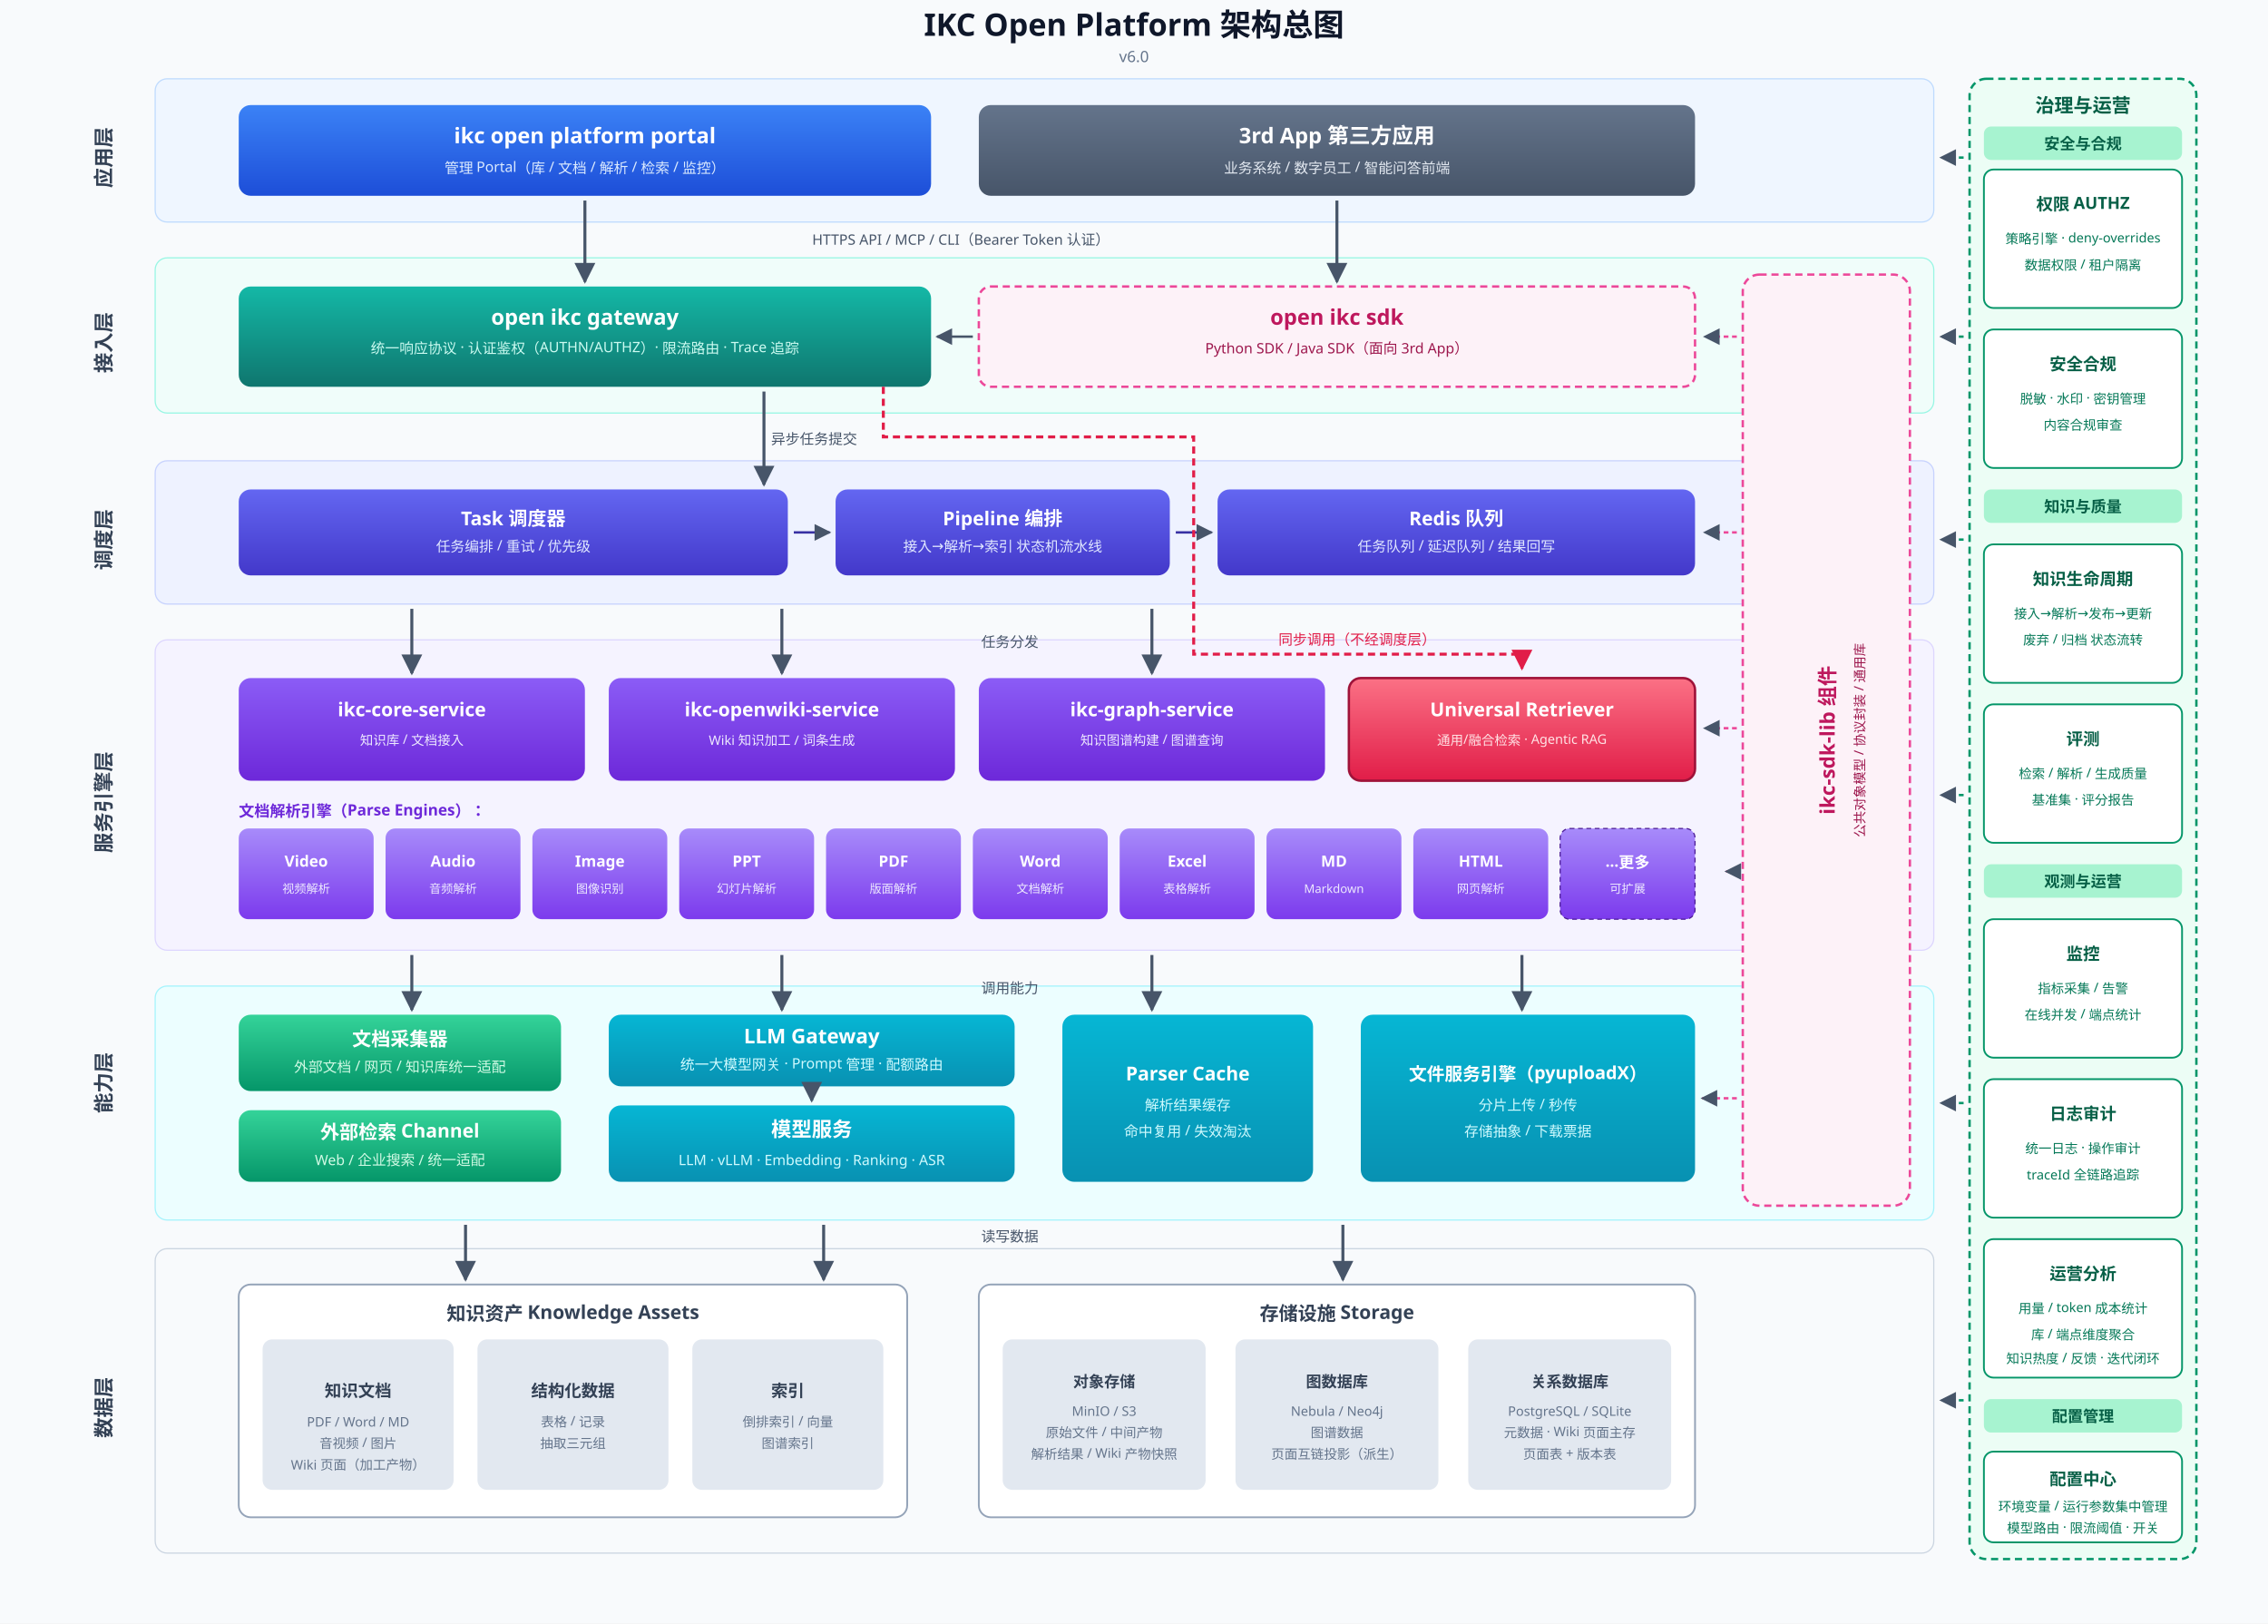
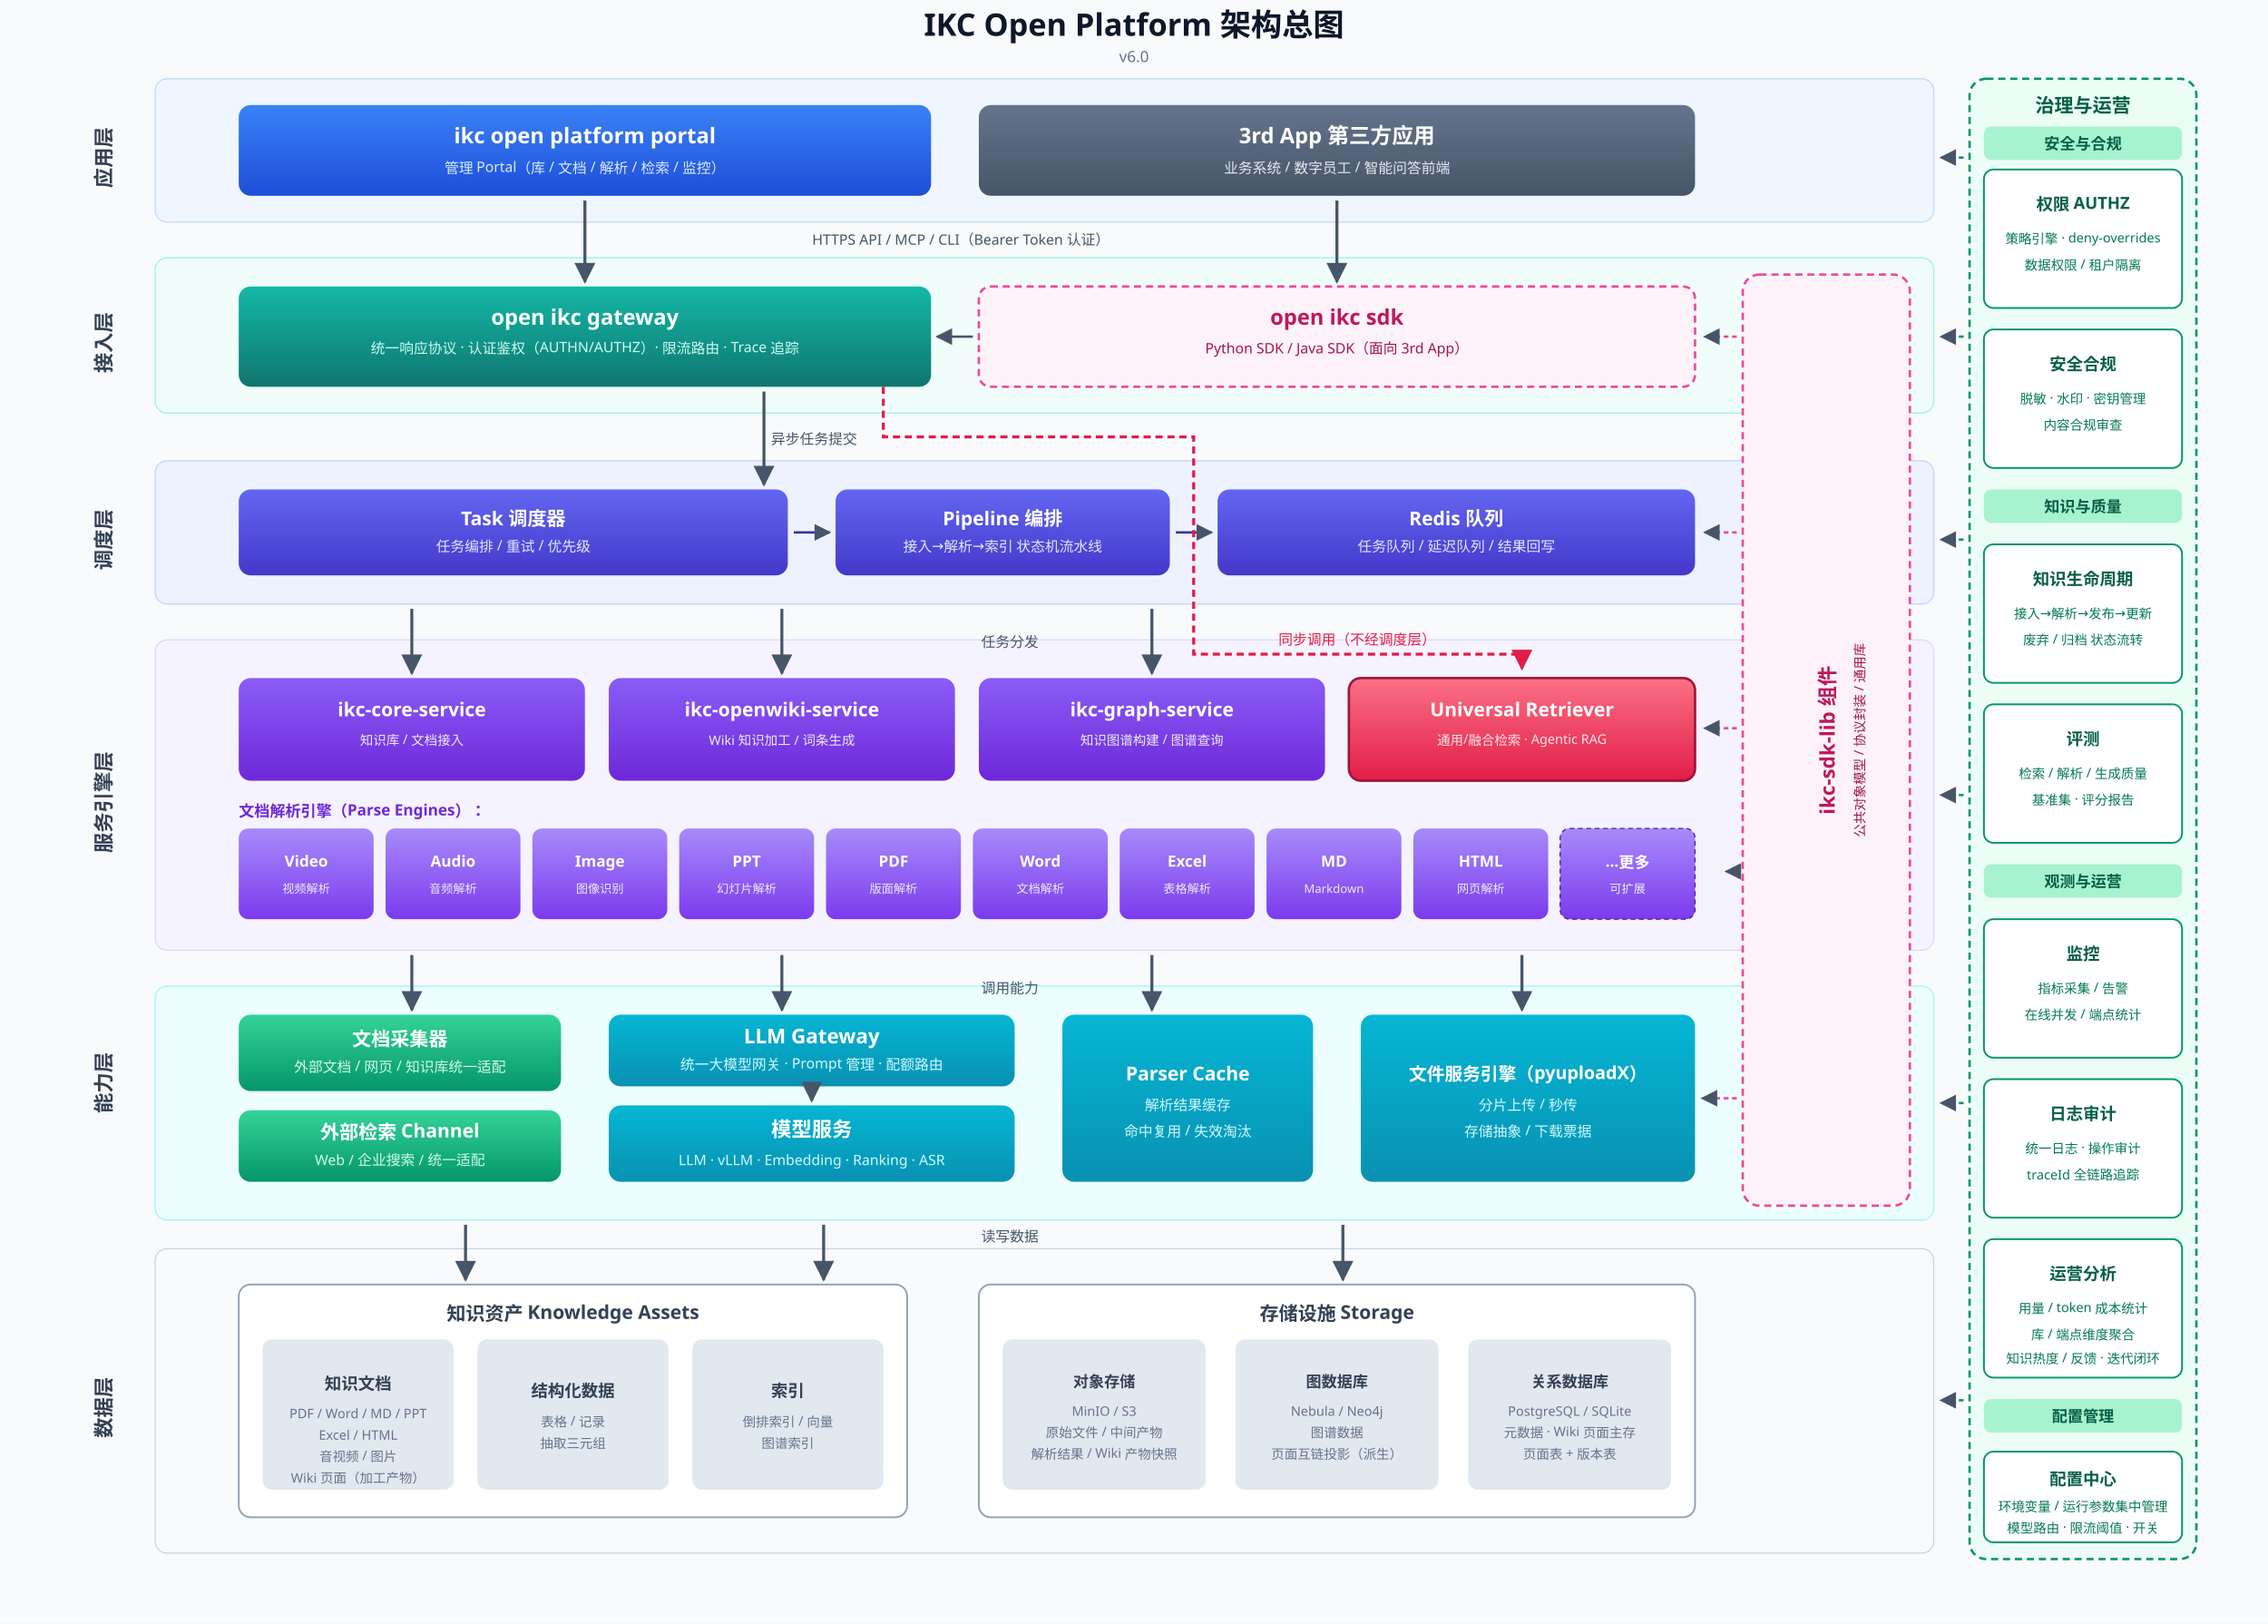
<svg xmlns="http://www.w3.org/2000/svg" viewBox="0 0 1900 1360" font-family="'PingFang SC','Microsoft YaHei','Noto Sans SC',sans-serif">
  <defs>
    <linearGradient id="gBlue" x1="0" y1="0" x2="0" y2="1">
      <stop offset="0" stop-color="#3b82f6" />
      <stop offset="1" stop-color="#1d4ed8" />
    </linearGradient>
    <linearGradient id="gTeal" x1="0" y1="0" x2="0" y2="1">
      <stop offset="0" stop-color="#14b8a6" />
      <stop offset="1" stop-color="#0f766e" />
    </linearGradient>
    <linearGradient id="gIndigo" x1="0" y1="0" x2="0" y2="1">
      <stop offset="0" stop-color="#6366f1" />
      <stop offset="1" stop-color="#4338ca" />
    </linearGradient>
    <linearGradient id="gViolet" x1="0" y1="0" x2="0" y2="1">
      <stop offset="0" stop-color="#8b5cf6" />
      <stop offset="1" stop-color="#6d28d9" />
    </linearGradient>
    <linearGradient id="gVioletLight" x1="0" y1="0" x2="0" y2="1">
      <stop offset="0" stop-color="#a78bfa" />
      <stop offset="1" stop-color="#7c3aed" />
    </linearGradient>
    <linearGradient id="gRose" x1="0" y1="0" x2="0" y2="1">
      <stop offset="0" stop-color="#fb7185" />
      <stop offset="1" stop-color="#e11d48" />
    </linearGradient>
    <linearGradient id="gEmerald" x1="0" y1="0" x2="0" y2="1">
      <stop offset="0" stop-color="#34d399" />
      <stop offset="1" stop-color="#059669" />
    </linearGradient>
    <linearGradient id="gCyan" x1="0" y1="0" x2="0" y2="1">
      <stop offset="0" stop-color="#06b6d4" />
      <stop offset="1" stop-color="#0891b2" />
    </linearGradient>
    <linearGradient id="gSlate" x1="0" y1="0" x2="0" y2="1">
      <stop offset="0" stop-color="#64748b" />
      <stop offset="1" stop-color="#475569" />
    </linearGradient>
    <marker id="arrow" viewBox="0 0 10 10" refX="9" refY="5" markerWidth="7" markerHeight="7" orient="auto-start-reverse">
      <path d="M 0 0 L 10 5 L 0 10 z" fill="#475569" />
    </marker>
    <marker id="arrowRose" viewBox="0 0 10 10" refX="9" refY="5" markerWidth="7" markerHeight="7" orient="auto-start-reverse">
      <path d="M 0 0 L 10 5 L 0 10 z" fill="#e11d48" />
    </marker>
  </defs>
  <rect x="0" y="0" width="1900" height="1360" fill="#f8fafc" />
  <text x="950" y="30" text-anchor="middle" font-size="26" font-weight="bold" fill="#0f172a">IKC Open Platform 架构总图</text>
  <text x="950" y="52" text-anchor="middle" font-size="13" fill="#64748b">v6.0</text>
  <rect x="130" y="66" width="1490" height="120" rx="10" fill="#eff6ff" stroke="#bfdbfe" />
  <rect x="130" y="216" width="1490" height="130" rx="10" fill="#f0fdfa" stroke="#99f6e4" />
  <rect x="130" y="386" width="1490" height="120" rx="10" fill="#eef2ff" stroke="#c7d2fe" />
  <rect x="130" y="536" width="1490" height="260" rx="10" fill="#f5f3ff" stroke="#ddd6fe" />
  <rect x="130" y="826" width="1490" height="196" rx="10" fill="#ecfeff" stroke="#a5f3fc" />
  <rect x="130" y="1046" width="1490" height="255" rx="10" fill="#f8fafc" stroke="#cbd5e1" />
  <g font-size="17" font-weight="bold" fill="#334155" text-anchor="middle">
    <text x="93" y="132" transform="rotate(-90 93 132)">应用层</text>
    <text x="93" y="287" transform="rotate(-90 93 287)">接入层</text>
    <text x="93" y="452" transform="rotate(-90 93 452)">调度层</text>
    <text x="93" y="672" transform="rotate(-90 93 672)">服务引擎层</text>
    <text x="93" y="907" transform="rotate(-90 93 907)">能力层</text>
    <text x="93" y="1179" transform="rotate(-90 93 1179)">数据层</text>
  </g>
  <g>
    <rect x="200" y="88" width="580" height="76" rx="10" fill="url(#gBlue)" />
    <text x="490" y="120" text-anchor="middle" font-size="18" font-weight="bold" fill="#ffffff">ikc open platform portal</text>
    <text x="490" y="145" text-anchor="middle" font-size="12" fill="#dbeafe">管理 Portal（库 / 文档 / 解析 / 检索 / 监控）</text>
    <rect x="820" y="88" width="600" height="76" rx="10" fill="url(#gSlate)" />
    <text x="1120" y="120" text-anchor="middle" font-size="18" font-weight="bold" fill="#ffffff">3rd App 第三方应用</text>
    <text x="1120" y="145" text-anchor="middle" font-size="12" fill="#e2e8f0">业务系统 / 数字员工 / 智能问答前端</text>
  </g>
  <g>
    <rect x="200" y="240" width="580" height="84" rx="10" fill="url(#gTeal)" />
    <text x="490" y="272" text-anchor="middle" font-size="18" font-weight="bold" fill="#ffffff">open ikc gateway</text>
    <text x="490" y="296" text-anchor="middle" font-size="12" fill="#ccfbf1">统一响应协议 · 认证鉴权（AUTHN/AUTHZ）· 限流路由 · Trace 追踪</text>
    <rect x="820" y="240" width="600" height="84" rx="10" fill="#fdf2f8" stroke="#ec4899" stroke-width="2" stroke-dasharray="6 4" />
    <text x="1120" y="272" text-anchor="middle" font-size="18" font-weight="bold" fill="#be185d">open ikc sdk</text>
    <text x="1120" y="296" text-anchor="middle" font-size="12" fill="#9d174d">Python SDK / Java SDK（面向 3rd App）</text>
  </g>
  <line x1="815" y1="282" x2="785" y2="282" stroke="#475569" stroke-width="2" marker-end="url(#arrow)" />
  <g>
    <rect x="200" y="410" width="460" height="72" rx="10" fill="url(#gIndigo)" />
    <text x="430" y="440" text-anchor="middle" font-size="16" font-weight="bold" fill="#ffffff">Task 调度器</text>
    <text x="430" y="462" text-anchor="middle" font-size="12" fill="#e0e7ff">任务编排 / 重试 / 优先级</text>
    <rect x="700" y="410" width="280" height="72" rx="10" fill="url(#gIndigo)" />
    <text x="840" y="440" text-anchor="middle" font-size="16" font-weight="bold" fill="#ffffff">Pipeline 编排</text>
    <text x="840" y="462" text-anchor="middle" font-size="12" fill="#e0e7ff">接入→解析→索引 状态机流水线</text>
    <rect x="1020" y="410" width="400" height="72" rx="10" fill="url(#gIndigo)" />
    <text x="1220" y="440" text-anchor="middle" font-size="16" font-weight="bold" fill="#ffffff">Redis 队列</text>
    <text x="1220" y="462" text-anchor="middle" font-size="12" fill="#e0e7ff">任务队列 / 延迟队列 / 结果回写</text>
  </g>
  <line x1="665" y1="446" x2="695" y2="446" stroke="#3730a3" stroke-width="2" marker-end="url(#arrow)" />
  <line x1="985" y1="446" x2="1015" y2="446" stroke="#3730a3" stroke-width="2" marker-end="url(#arrow)" />
  <g>
    <rect x="200" y="568" width="290" height="86" rx="10" fill="url(#gViolet)" />
    <text x="345" y="600" text-anchor="middle" font-size="16" font-weight="bold" fill="#ffffff">ikc-core-service</text>
    <text x="345" y="624" text-anchor="middle" font-size="11" fill="#ede9fe">知识库 / 文档接入</text>
    <rect x="510" y="568" width="290" height="86" rx="10" fill="url(#gViolet)" />
    <text x="655" y="600" text-anchor="middle" font-size="16" font-weight="bold" fill="#ffffff">ikc-openwiki-service</text>
    <text x="655" y="624" text-anchor="middle" font-size="11" fill="#ede9fe">Wiki 知识加工 / 词条生成</text>
    <rect x="820" y="568" width="290" height="86" rx="10" fill="url(#gViolet)" />
    <text x="965" y="600" text-anchor="middle" font-size="16" font-weight="bold" fill="#ffffff">ikc-graph-service</text>
    <text x="965" y="624" text-anchor="middle" font-size="11" fill="#ede9fe">知识图谱构建 / 图谱查询</text>
    <rect x="1130" y="568" width="290" height="86" rx="10" fill="url(#gRose)" stroke="#9f1239" stroke-width="2" />
    <text x="1275" y="600" text-anchor="middle" font-size="16" font-weight="bold" fill="#ffffff">Universal Retriever</text>
    <text x="1275" y="624" text-anchor="middle" font-size="11" fill="#ffe4e6">通用/融合检索 · Agentic RAG</text>
  </g>
  <text x="200" y="684" font-size="13" font-weight="bold" fill="#6d28d9">文档解析引擎（Parse Engines）：</text>
  <g font-size="13" font-weight="bold" fill="#ffffff" text-anchor="middle">
    <rect x="200" y="694" width="113" height="76" rx="8" fill="url(#gVioletLight)" />
    <text x="256.5" y="726">Video</text>
    <text x="256.5" y="748" font-size="10" font-weight="normal" fill="#ede9fe">视频解析</text>
    <rect x="323" y="694" width="113" height="76" rx="8" fill="url(#gVioletLight)" />
    <text x="379.5" y="726">Audio</text>
    <text x="379.5" y="748" font-size="10" font-weight="normal" fill="#ede9fe">音频解析</text>
    <rect x="446" y="694" width="113" height="76" rx="8" fill="url(#gVioletLight)" />
    <text x="502.5" y="726">Image</text>
    <text x="502.5" y="748" font-size="10" font-weight="normal" fill="#ede9fe">图像识别</text>
    <rect x="569" y="694" width="113" height="76" rx="8" fill="url(#gVioletLight)" />
    <text x="625.5" y="726">PPT</text>
    <text x="625.5" y="748" font-size="10" font-weight="normal" fill="#ede9fe">幻灯片解析</text>
    <rect x="692" y="694" width="113" height="76" rx="8" fill="url(#gVioletLight)" />
    <text x="748.5" y="726">PDF</text>
    <text x="748.5" y="748" font-size="10" font-weight="normal" fill="#ede9fe">版面解析</text>
    <rect x="815" y="694" width="113" height="76" rx="8" fill="url(#gVioletLight)" />
    <text x="871.5" y="726">Word</text>
    <text x="871.5" y="748" font-size="10" font-weight="normal" fill="#ede9fe">文档解析</text>
    <rect x="938" y="694" width="113" height="76" rx="8" fill="url(#gVioletLight)" />
    <text x="994.5" y="726">Excel</text>
    <text x="994.5" y="748" font-size="10" font-weight="normal" fill="#ede9fe">表格解析</text>
    <rect x="1061" y="694" width="113" height="76" rx="8" fill="url(#gVioletLight)" />
    <text x="1117.5" y="726">MD</text>
    <text x="1117.5" y="748" font-size="10" font-weight="normal" fill="#ede9fe">Markdown</text>
    <rect x="1184" y="694" width="113" height="76" rx="8" fill="url(#gVioletLight)" />
    <text x="1240.5" y="726">HTML</text>
    <text x="1240.5" y="748" font-size="10" font-weight="normal" fill="#ede9fe">网页解析</text>
    <rect x="1307" y="694" width="113" height="76" rx="8" fill="url(#gVioletLight)" stroke="#4c1d95" stroke-dasharray="4 3" />
    <text x="1363.5" y="726">…更多</text>
    <text x="1363.5" y="748" font-size="10" font-weight="normal" fill="#ede9fe">可扩展</text>
  </g>
  <g>
    <rect x="200" y="850" width="270" height="64" rx="10" fill="url(#gEmerald)" />
    <text x="335" y="876" text-anchor="middle" font-size="16" font-weight="bold" fill="#ffffff">文档采集器</text>
    <text x="335" y="898" text-anchor="middle" font-size="12" fill="#d1fae5">外部文档 / 网页 / 知识库统一适配</text>
    <rect x="200" y="930" width="270" height="60" rx="10" fill="url(#gEmerald)" />
    <text x="335" y="954" text-anchor="middle" font-size="16" font-weight="bold" fill="#ffffff">外部检索 Channel</text>
    <text x="335" y="976" text-anchor="middle" font-size="12" fill="#d1fae5">Web / 企业搜索 / 统一适配</text>
    <rect x="510" y="850" width="340" height="60" rx="10" fill="url(#gCyan)" />
    <text x="680" y="874" text-anchor="middle" font-size="17" font-weight="bold" fill="#ffffff">LLM Gateway</text>
    <text x="680" y="896" text-anchor="middle" font-size="12" fill="#cffafe">统一大模型网关 · Prompt 管理 · 配额路由</text>
    <line x1="680" y1="912" x2="680" y2="922" stroke="#0e7490" stroke-width="2.5" marker-end="url(#arrow)" />
    <rect x="510" y="926" width="340" height="64" rx="10" fill="url(#gCyan)" />
    <text x="680" y="952" text-anchor="middle" font-size="17" font-weight="bold" fill="#ffffff">模型服务</text>
    <text x="680" y="976" text-anchor="middle" font-size="12" fill="#cffafe">LLM · vLLM · Embedding · Ranking · ASR</text>
    <rect x="890" y="850" width="210" height="140" rx="10" fill="url(#gCyan)" />
    <text x="995" y="905" text-anchor="middle" font-size="16" font-weight="bold" fill="#ffffff">Parser Cache</text>
    <text x="995" y="930" text-anchor="middle" font-size="12" fill="#cffafe">解析结果缓存</text>
    <text x="995" y="952" text-anchor="middle" font-size="12" fill="#cffafe">命中复用 / 失效淘汰</text>
    <rect x="1140" y="850" width="280" height="140" rx="10" fill="url(#gCyan)" />
    <text x="1280" y="905" text-anchor="middle" font-size="15" font-weight="bold" fill="#ffffff">文件服务引擎（pyuploadX）</text>
    <text x="1280" y="930" text-anchor="middle" font-size="12" fill="#cffafe">分片上传 / 秒传</text>
    <text x="1280" y="952" text-anchor="middle" font-size="12" fill="#cffafe">存储抽象 / 下载票据</text>
  </g>
  <g>
    <rect x="200" y="1076" width="560" height="195" rx="10" fill="#ffffff" stroke="#94a3b8" stroke-width="1.5" />
    <text x="480" y="1106" text-anchor="middle" font-size="16" font-weight="bold" fill="#334155">知识资产 Knowledge Assets</text>
    <g text-anchor="middle">
      <rect x="220" y="1122" width="160" height="126" rx="8" fill="#e2e8f0" />
-       <text x="300" y="1170" font-size="14" font-weight="bold" fill="#334155">知识文档</text>
-       <text x="300" y="1195" font-size="11" fill="#64748b">PDF / Word / MD</text>
-       <text x="300" y="1213" font-size="11" fill="#64748b">音视频 / 图片</text>
-       <text x="300" y="1231" font-size="11" fill="#64748b">Wiki 页面（加工产物）</text>
+       <text x="300" y="1164" font-size="14" font-weight="bold" fill="#334155">知识文档</text>
+       <text x="300" y="1188" font-size="11" fill="#64748b">PDF / Word / MD / PPT</text>
+       <text x="300" y="1206" font-size="11" fill="#64748b">Excel / HTML</text>
+       <text x="300" y="1224" font-size="11" fill="#64748b">音视频 / 图片</text>
+       <text x="300" y="1242" font-size="11" fill="#64748b">Wiki 页面（加工产物）</text>
      <rect x="400" y="1122" width="160" height="126" rx="8" fill="#e2e8f0" />
      <text x="480" y="1170" font-size="14" font-weight="bold" fill="#334155">结构化数据</text>
      <text x="480" y="1195" font-size="11" fill="#64748b">表格 / 记录</text>
      <text x="480" y="1213" font-size="11" fill="#64748b">抽取三元组</text>
      <rect x="580" y="1122" width="160" height="126" rx="8" fill="#e2e8f0" />
      <text x="660" y="1170" font-size="14" font-weight="bold" fill="#334155">索引</text>
      <text x="660" y="1195" font-size="11" fill="#64748b">倒排索引 / 向量</text>
      <text x="660" y="1213" font-size="11" fill="#64748b">图谱索引</text>
    </g>
    <rect x="820" y="1076" width="600" height="195" rx="10" fill="#ffffff" stroke="#94a3b8" stroke-width="1.5" />
    <text x="1120" y="1106" text-anchor="middle" font-size="16" font-weight="bold" fill="#334155">存储设施 Storage</text>
    <g text-anchor="middle">
      <rect x="840" y="1122" width="170" height="126" rx="8" fill="#e2e8f0" />
      <text x="925" y="1162" font-size="13" font-weight="bold" fill="#334155">对象存储</text>
      <text x="925" y="1186" font-size="11" fill="#64748b">MinIO / S3</text>
      <text x="925" y="1204" font-size="11" fill="#64748b">原始文件 / 中间产物</text>
      <text x="925" y="1222" font-size="11" fill="#64748b">解析结果 / Wiki 产物快照</text>
      <rect x="1035" y="1122" width="170" height="126" rx="8" fill="#e2e8f0" />
      <text x="1120" y="1162" font-size="13" font-weight="bold" fill="#334155">图数据库</text>
      <text x="1120" y="1186" font-size="11" fill="#64748b">Nebula / Neo4j</text>
      <text x="1120" y="1204" font-size="11" fill="#64748b">图谱数据</text>
      <text x="1120" y="1222" font-size="11" fill="#64748b">页面互链投影（派生）</text>
      <rect x="1230" y="1122" width="170" height="126" rx="8" fill="#e2e8f0" />
      <text x="1315" y="1162" font-size="13" font-weight="bold" fill="#334155">关系数据库</text>
      <text x="1315" y="1186" font-size="11" fill="#64748b">PostgreSQL / SQLite</text>
      <text x="1315" y="1204" font-size="11" fill="#64748b">元数据 · Wiki 页面主存</text>
      <text x="1315" y="1222" font-size="11" fill="#64748b">页面表 + 版本表</text>
    </g>
  </g>
  <g>
    <rect x="1460" y="230" width="140" height="780" rx="14" fill="#fdf2f8" stroke="#ec4899" stroke-width="2" stroke-dasharray="6 4" />
    <text x="1537" y="620" text-anchor="middle" font-size="17" font-weight="bold" fill="#be185d" transform="rotate(-90 1537 620)">ikc-sdk-lib 组件</text>
    <text x="1562" y="620" text-anchor="middle" font-size="11" fill="#9d174d" transform="rotate(-90 1562 620)">公共对象模型 / 协议封装 / 通用库</text>
    <g stroke="#ec4899" stroke-width="2" stroke-dasharray="4 3">
      <line x1="1455" y1="282" x2="1428" y2="282" marker-end="url(#arrow)" />
      <line x1="1455" y1="446" x2="1428" y2="446" marker-end="url(#arrow)" />
      <line x1="1455" y1="610" x2="1428" y2="610" marker-end="url(#arrow)" />
      <line x1="1455" y1="730" x2="1446" y2="730" marker-end="url(#arrow)" />
      <line x1="1455" y1="920" x2="1426" y2="920" marker-end="url(#arrow)" />
    </g>
  </g>
  <g>
    <rect x="1650" y="66" width="190" height="1240" rx="14" fill="#ecfdf5" stroke="#059669" stroke-width="2" stroke-dasharray="6 4" />
    <text x="1745" y="94" text-anchor="middle" font-size="16" font-weight="bold" fill="#065f46">治理与运营</text>
    <rect x="1662" y="106" width="166" height="28" rx="6" fill="#a7f3d0" />
    <text x="1745" y="125" text-anchor="middle" font-size="13" font-weight="bold" fill="#065f46">安全与合规</text>
    <rect x="1662" y="142" width="166" height="116" rx="8" fill="#ffffff" stroke="#059669" stroke-width="1.5" />
    <text x="1745" y="176" text-anchor="middle" font-size="14" font-weight="bold" fill="#065f46">权限 AUTHZ</text>
    <text x="1745" y="204" text-anchor="middle" font-size="11" fill="#047857">策略引擎 · deny-overrides</text>
    <text x="1745" y="226" text-anchor="middle" font-size="11" fill="#047857">数据权限 / 租户隔离</text>
    <rect x="1662" y="276" width="166" height="116" rx="8" fill="#ffffff" stroke="#059669" stroke-width="1.5" />
    <text x="1745" y="310" text-anchor="middle" font-size="14" font-weight="bold" fill="#065f46">安全合规</text>
    <text x="1745" y="338" text-anchor="middle" font-size="11" fill="#047857">脱敏 · 水印 · 密钥管理</text>
    <text x="1745" y="360" text-anchor="middle" font-size="11" fill="#047857">内容合规审查</text>
    <rect x="1662" y="410" width="166" height="28" rx="6" fill="#a7f3d0" />
    <text x="1745" y="429" text-anchor="middle" font-size="13" font-weight="bold" fill="#065f46">知识与质量</text>
    <rect x="1662" y="456" width="166" height="116" rx="8" fill="#ffffff" stroke="#059669" stroke-width="1.5" />
    <text x="1745" y="490" text-anchor="middle" font-size="14" font-weight="bold" fill="#065f46">知识生命周期</text>
    <text x="1745" y="518" text-anchor="middle" font-size="11" fill="#047857">接入→解析→发布→更新</text>
    <text x="1745" y="540" text-anchor="middle" font-size="11" fill="#047857">废弃 / 归档 状态流转</text>
    <rect x="1662" y="590" width="166" height="116" rx="8" fill="#ffffff" stroke="#059669" stroke-width="1.5" />
    <text x="1745" y="624" text-anchor="middle" font-size="14" font-weight="bold" fill="#065f46">评测</text>
    <text x="1745" y="652" text-anchor="middle" font-size="11" fill="#047857">检索 / 解析 / 生成质量</text>
    <text x="1745" y="674" text-anchor="middle" font-size="11" fill="#047857">基准集 · 评分报告</text>
    <rect x="1662" y="724" width="166" height="28" rx="6" fill="#a7f3d0" />
    <text x="1745" y="743" text-anchor="middle" font-size="13" font-weight="bold" fill="#065f46">观测与运营</text>
    <rect x="1662" y="770" width="166" height="116" rx="8" fill="#ffffff" stroke="#059669" stroke-width="1.5" />
    <text x="1745" y="804" text-anchor="middle" font-size="14" font-weight="bold" fill="#065f46">监控</text>
    <text x="1745" y="832" text-anchor="middle" font-size="11" fill="#047857">指标采集 / 告警</text>
    <text x="1745" y="854" text-anchor="middle" font-size="11" fill="#047857">在线并发 / 端点统计</text>
    <rect x="1662" y="904" width="166" height="116" rx="8" fill="#ffffff" stroke="#059669" stroke-width="1.5" />
    <text x="1745" y="938" text-anchor="middle" font-size="14" font-weight="bold" fill="#065f46">日志审计</text>
    <text x="1745" y="966" text-anchor="middle" font-size="11" fill="#047857">统一日志 · 操作审计</text>
    <text x="1745" y="988" text-anchor="middle" font-size="11" fill="#047857">traceId 全链路追踪</text>
    <rect x="1662" y="1038" width="166" height="116" rx="8" fill="#ffffff" stroke="#059669" stroke-width="1.5" />
    <text x="1745" y="1072" text-anchor="middle" font-size="14" font-weight="bold" fill="#065f46">运营分析</text>
    <text x="1745" y="1100" text-anchor="middle" font-size="11" fill="#047857">用量 / token 成本统计</text>
    <text x="1745" y="1122" text-anchor="middle" font-size="11" fill="#047857">库 / 端点维度聚合</text>
    <text x="1745" y="1142" text-anchor="middle" font-size="11" fill="#047857">知识热度 / 反馈 · 迭代闭环</text>
    <rect x="1662" y="1172" width="166" height="28" rx="6" fill="#a7f3d0" />
    <text x="1745" y="1191" text-anchor="middle" font-size="13" font-weight="bold" fill="#065f46">配置管理</text>
    <rect x="1662" y="1216" width="166" height="76" rx="8" fill="#ffffff" stroke="#059669" stroke-width="1.5" />
    <text x="1745" y="1244" text-anchor="middle" font-size="14" font-weight="bold" fill="#065f46">配置中心</text>
    <text x="1745" y="1266" text-anchor="middle" font-size="11" fill="#047857">环境变量 / 运行参数集中管理</text>
    <text x="1745" y="1284" text-anchor="middle" font-size="11" fill="#047857">模型路由 · 限流阈值 · 开关</text>
    <g stroke="#059669" stroke-width="2" stroke-dasharray="4 3">
      <line x1="1645" y1="132" x2="1626" y2="132" marker-end="url(#arrow)" />
      <line x1="1645" y1="282" x2="1626" y2="282" marker-end="url(#arrow)" />
      <line x1="1645" y1="452" x2="1626" y2="452" marker-end="url(#arrow)" />
      <line x1="1645" y1="666" x2="1626" y2="666" marker-end="url(#arrow)" />
      <line x1="1645" y1="924" x2="1626" y2="924" marker-end="url(#arrow)" />
      <line x1="1645" y1="1173" x2="1626" y2="1173" marker-end="url(#arrow)" />
    </g>
  </g>
  <g stroke="#475569" stroke-width="2.5">
    <line x1="490" y1="168" x2="490" y2="236" marker-end="url(#arrow)" />
    <line x1="1120" y1="168" x2="1120" y2="236" marker-end="url(#arrow)" />
    <line x1="640" y1="328" x2="640" y2="406" marker-end="url(#arrow)" />
    <line x1="345" y1="510" x2="345" y2="564" marker-end="url(#arrow)" />
    <line x1="655" y1="510" x2="655" y2="564" marker-end="url(#arrow)" />
    <line x1="965" y1="510" x2="965" y2="564" marker-end="url(#arrow)" />
    <line x1="345" y1="800" x2="345" y2="846" marker-end="url(#arrow)" />
    <line x1="655" y1="800" x2="655" y2="846" marker-end="url(#arrow)" />
    <line x1="965" y1="800" x2="965" y2="846" marker-end="url(#arrow)" />
    <line x1="1275" y1="800" x2="1275" y2="846" marker-end="url(#arrow)" />
    <line x1="390" y1="1026" x2="390" y2="1072" marker-end="url(#arrow)" />
    <line x1="690" y1="1026" x2="690" y2="1072" marker-end="url(#arrow)" />
    <line x1="1125" y1="1026" x2="1125" y2="1072" marker-end="url(#arrow)" />
  </g>
  <path d="M 740 324 L 740 366 L 1000 366 L 1000 548 L 1275 548 L 1275 560" fill="none" stroke="#e11d48" stroke-width="2.5" stroke-dasharray="6 4" marker-end="url(#arrowRose)" />
  <text x="1137" y="540" text-anchor="middle" font-size="12" fill="#e11d48">同步调用（不经调度层）</text>
  <g font-size="12" fill="#475569" text-anchor="middle">
    <text x="805" y="205">HTTPS API / MCP / CLI（Bearer Token 认证）</text>
    <text x="682" y="372">异步任务提交</text>
    <text x="846" y="542">任务分发</text>
    <text x="846" y="832">调用能力</text>
    <text x="846" y="1040">读写数据</text>
  </g>
</svg>
